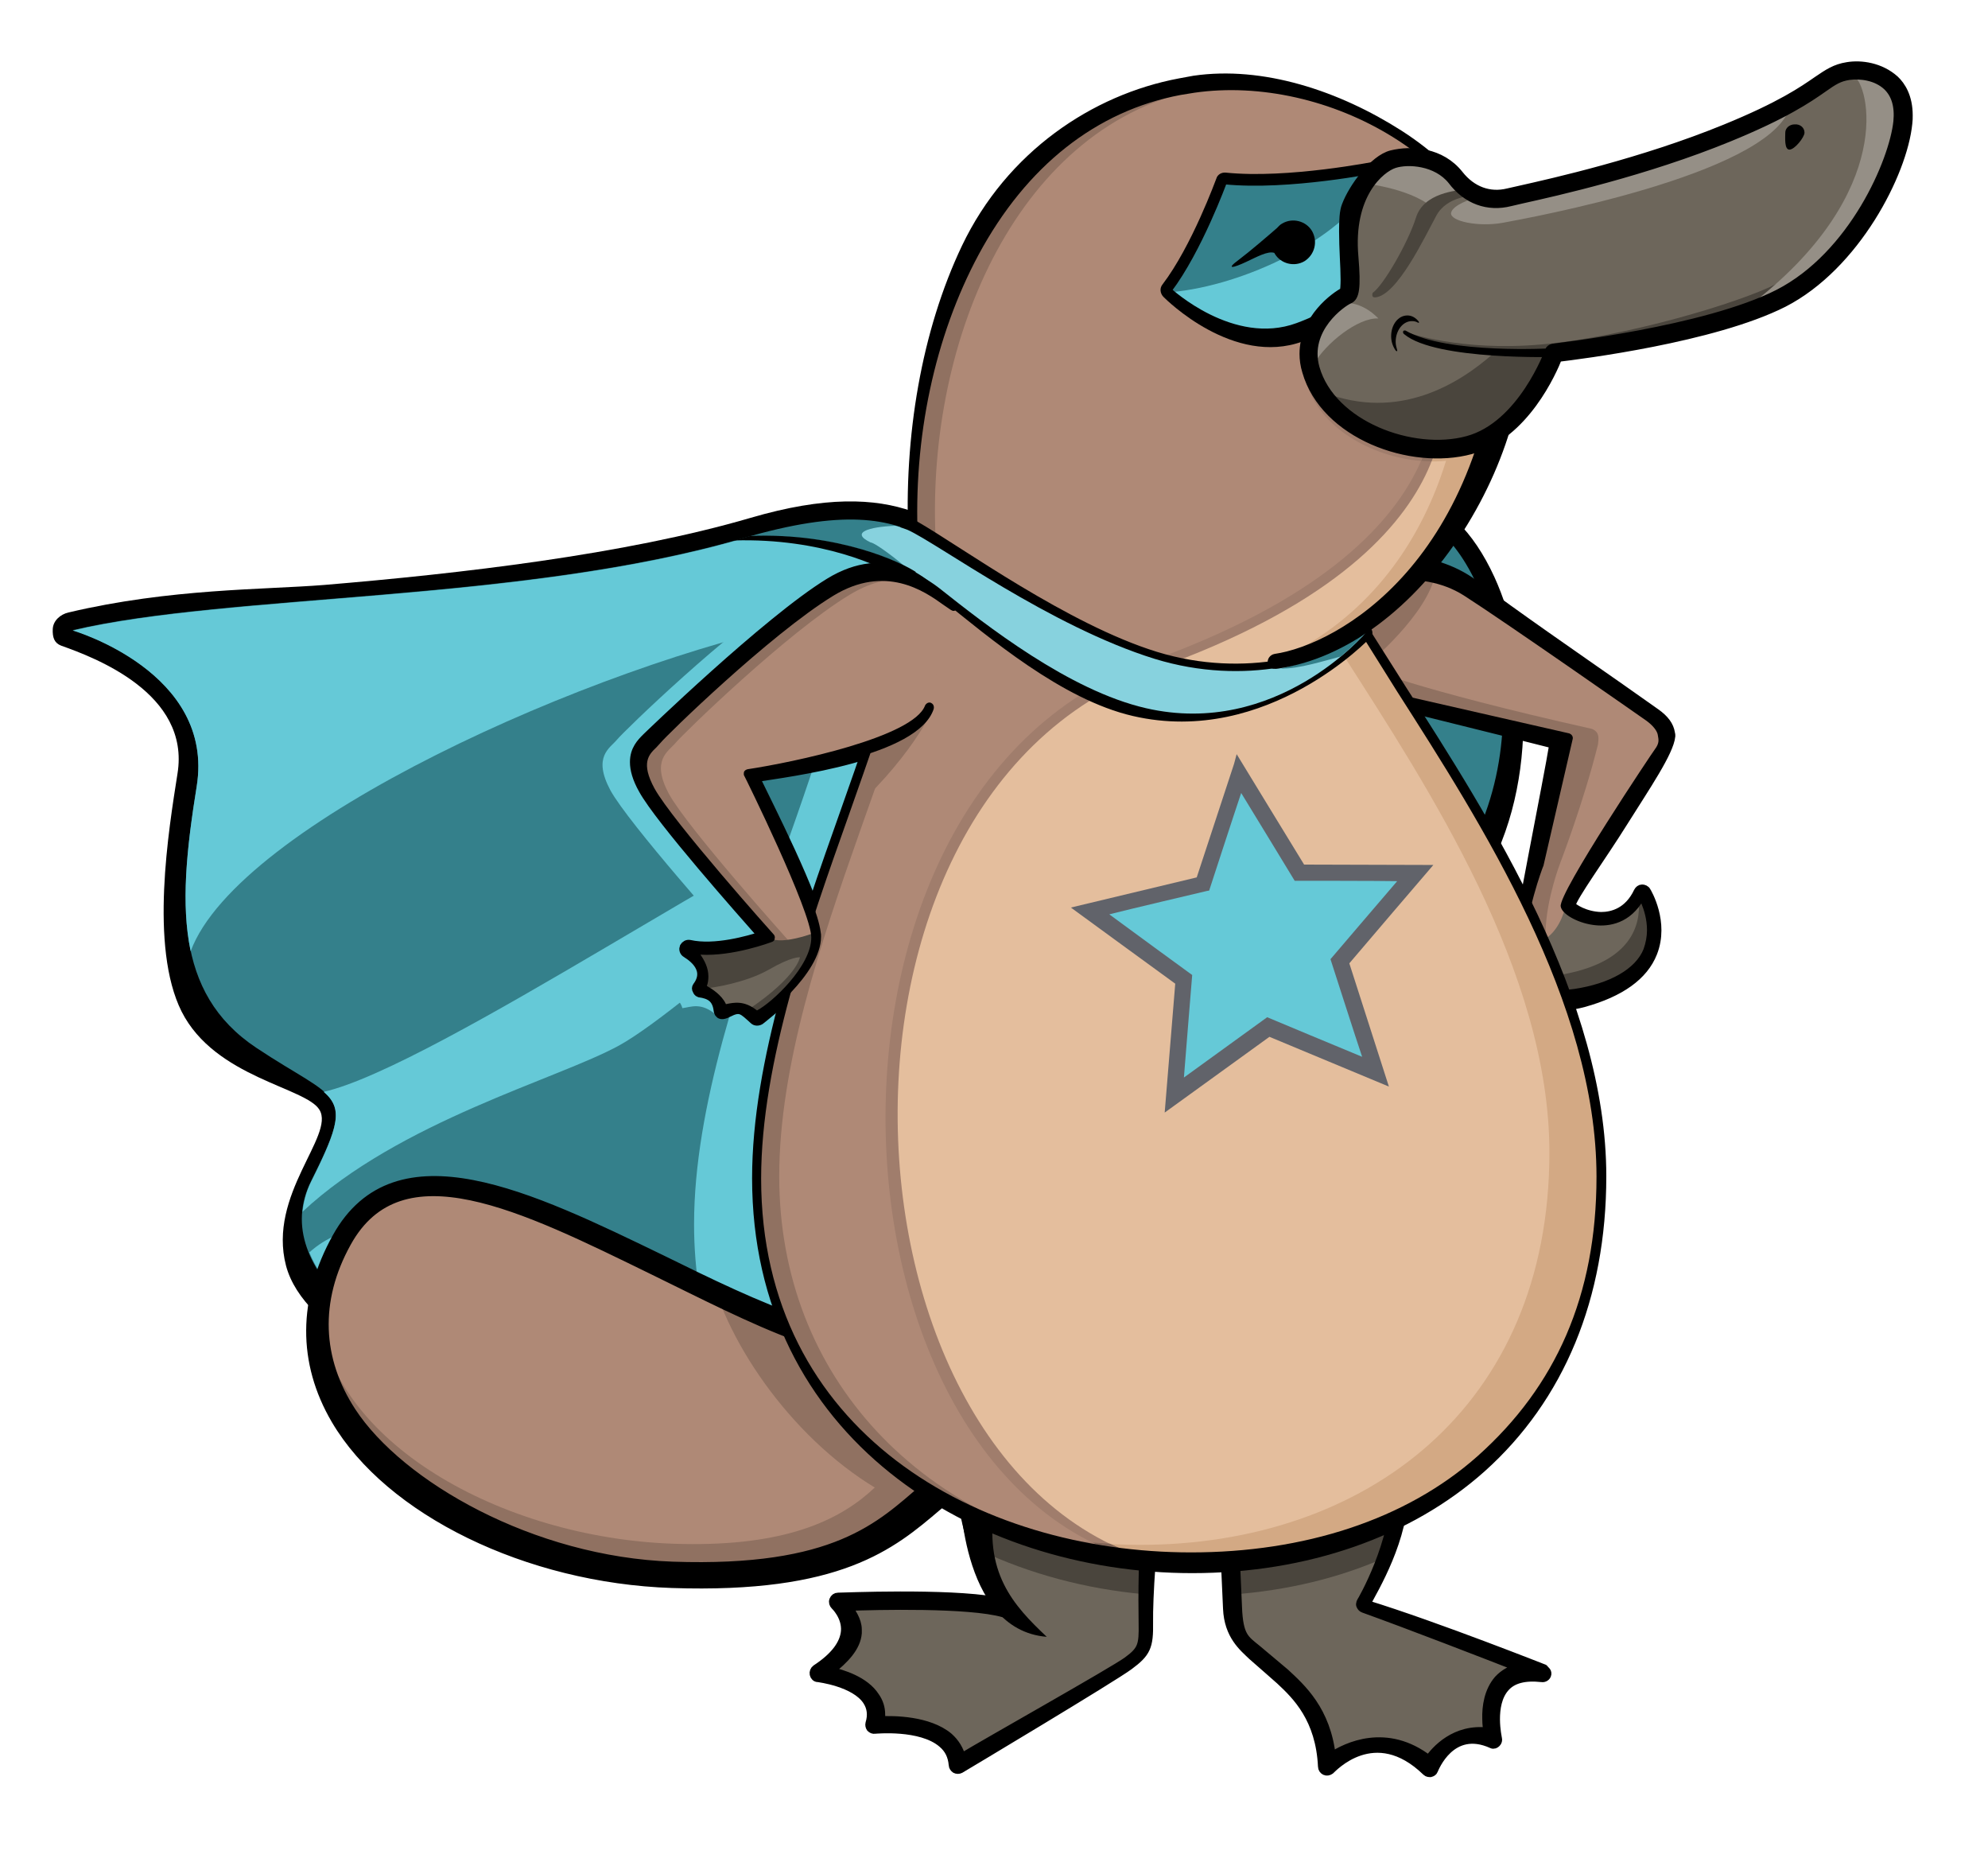
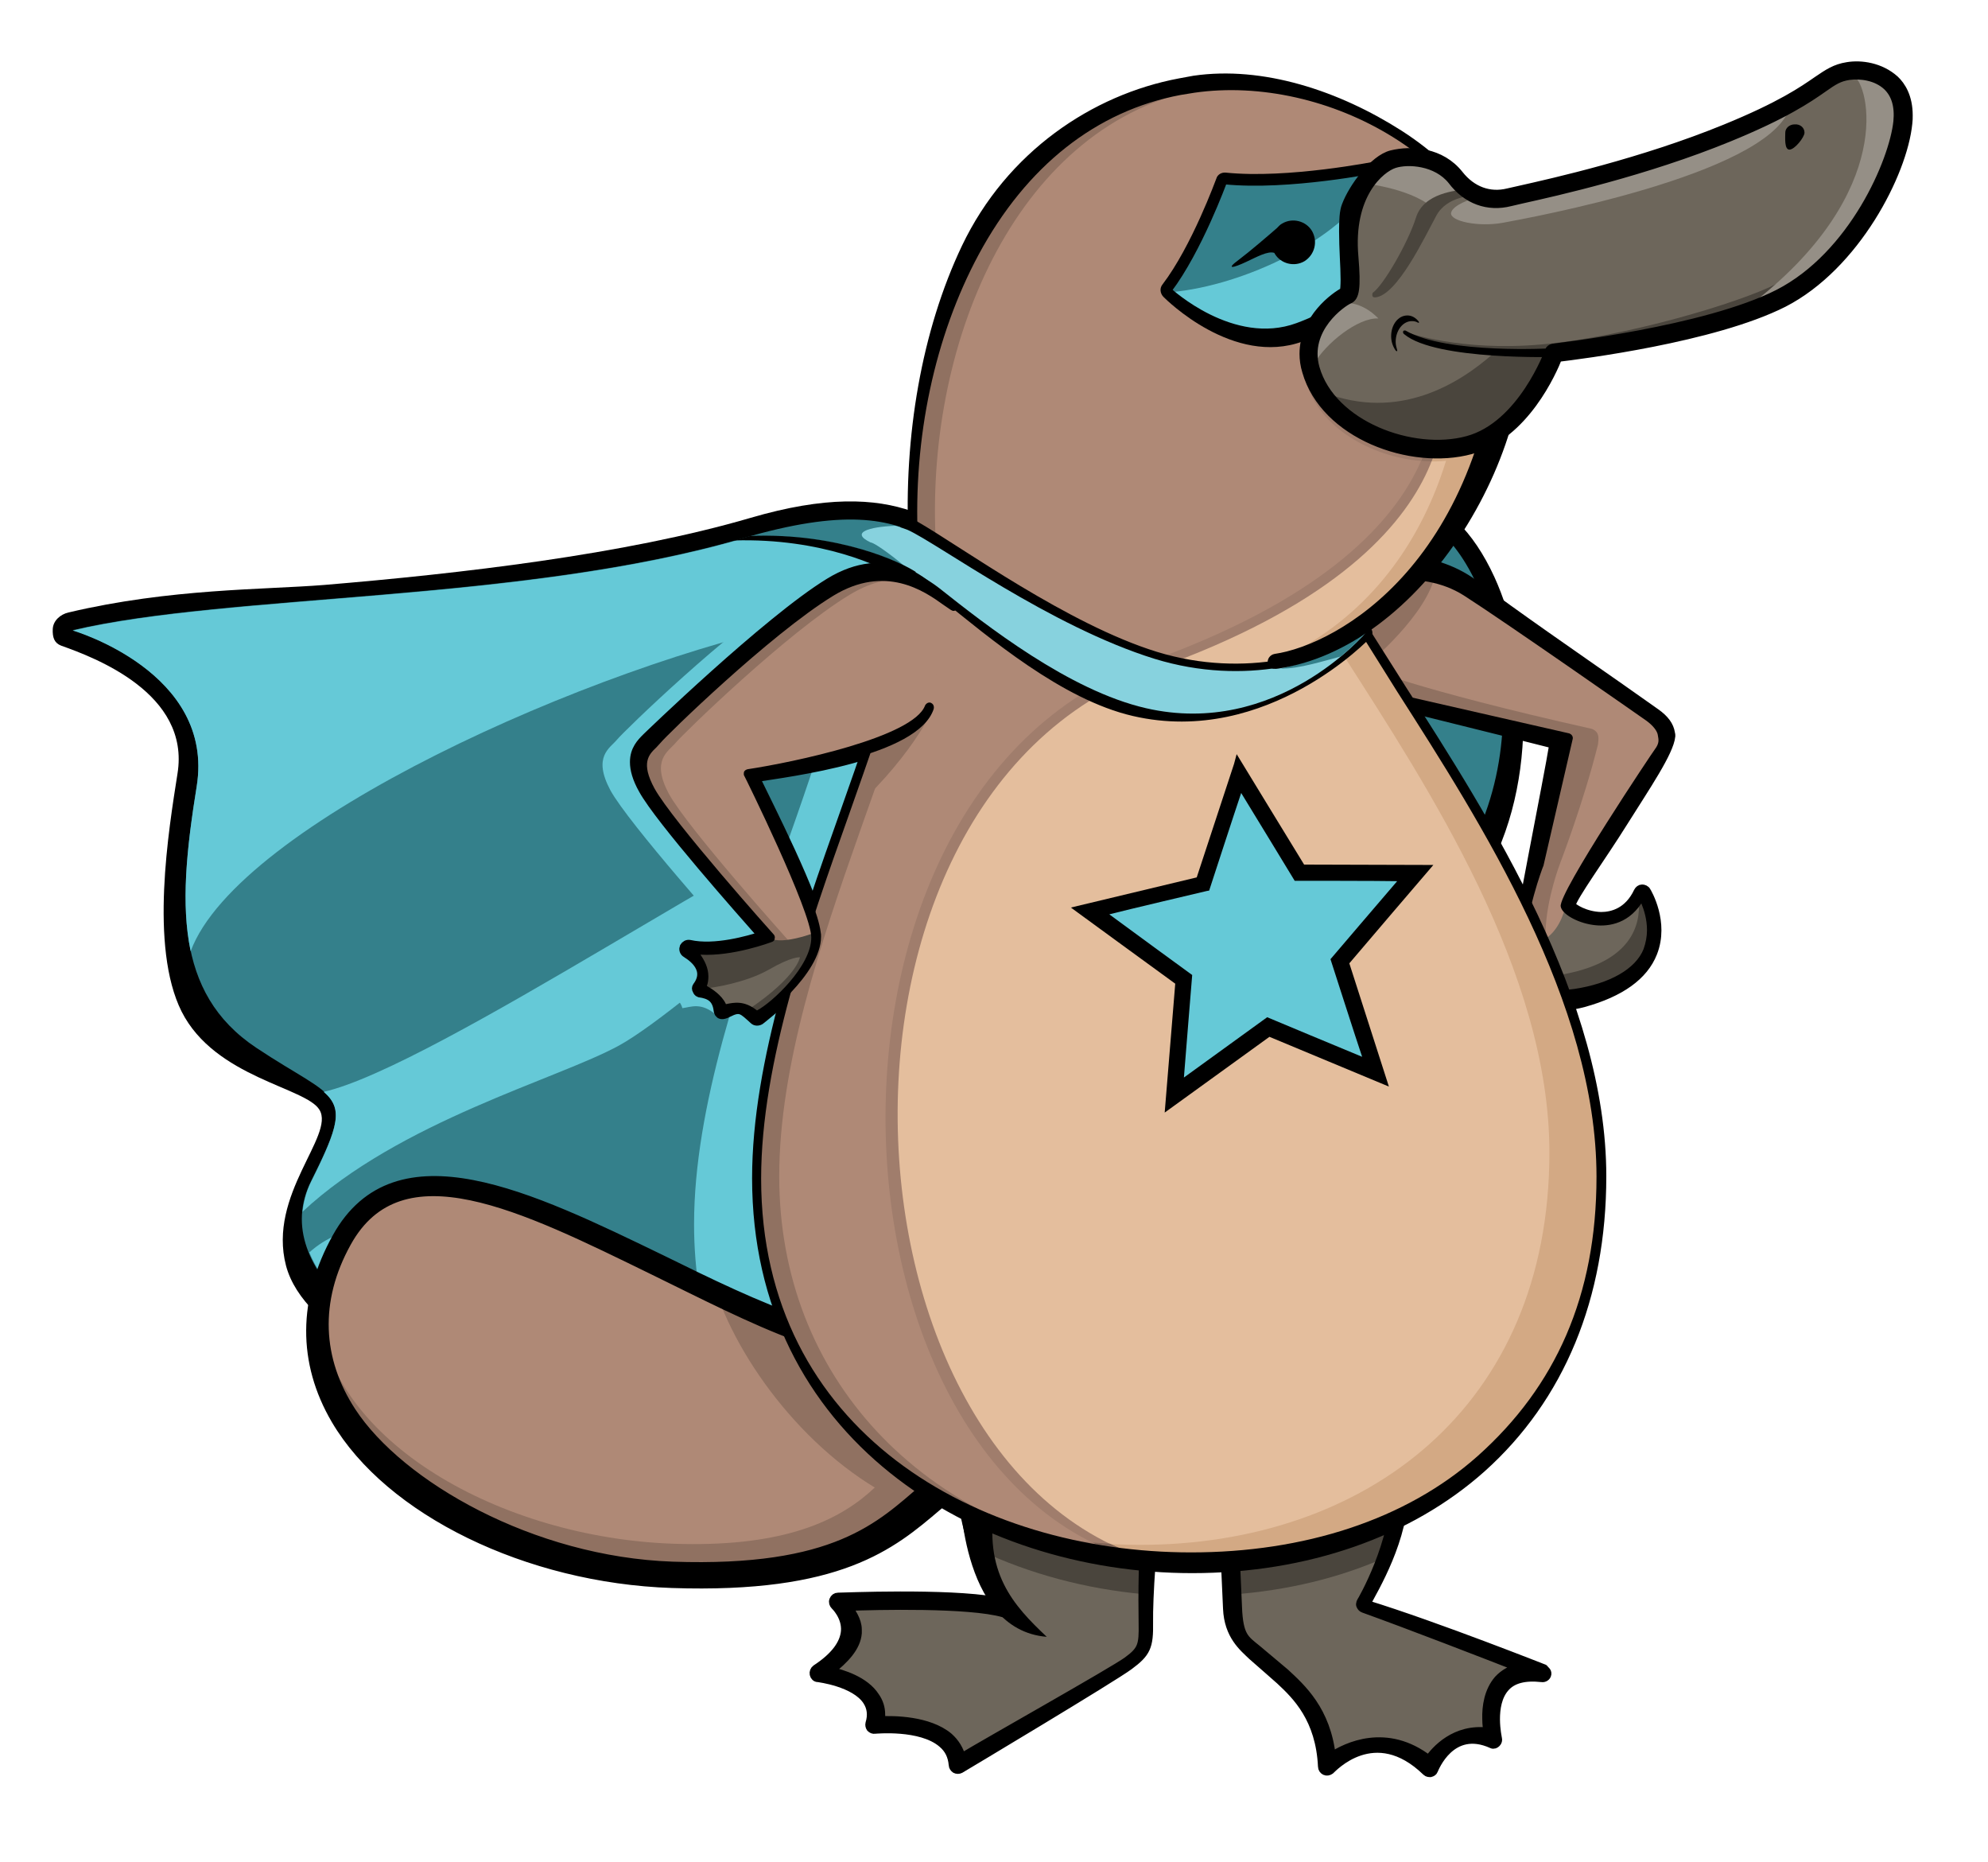
<svg xmlns="http://www.w3.org/2000/svg" version="1.1" id="Layer_1" x="0px" y="0px" viewBox="0 0 527.6 494" style="enable-background:new 0 0 527.6 494;" xml:space="preserve">
  <style type="text/css">
	.st0{fill:#0076AD;}
	.st1{fill:#34808B;}
	.st2{fill:#65C9D7;}
	.st3{stroke:#000000;stroke-width:2.436;}
	.st4{fill:#6D665B;}
	.st5{fill:#AF8976;}
	.st6{fill:#907161;}
	.st7{fill:#4A453D;}
	.st8{stroke:#000000;stroke-width:2.686;}
	.st9{fill:#E4BE9D;}
	.st10{fill:#D3A984;}
	.st11{fill:#A07D6C;}
	.st12{fill:#7F6456;}
	.st13{fill:#0076AD;stroke:#000000;stroke-width:3.655;stroke-linejoin:round;}
	.st14{fill:#87D2DE;}
	.st15{fill:none;stroke:#000000;stroke-width:1.218;stroke-linejoin:round;}
	.st16{fill:#6D665B;stroke:#000000;stroke-width:1.218;stroke-linejoin:round;}
	.st17{fill:#958F86;}
- 	.st18{fill:#61636A;}
</style>
  <g>
    <path class="st0" d="M315,326.6c23.1-51.2-35-159.4-35-159.4c-31.7-15.8-30-39.8-82.8-24.4c-58.5,17.1-136.4,14.6-177.9,24.4   c0,0,37.8,11,32.9,41.4c-4.9,30.5-6.1,54.8,15.8,69.4c21.9,14.6,26.8,11,14.6,35.3c-12.2,24.4,23.1,46.3,45.1,54.8   c21.9,8.5,32.4,22.5,30,37.1C155.3,419.9,291.9,377.7,315,326.6z" />
    <path d="M199.2,137.4c-33.5,9.8-77.3,14.8-113.1,17.8c-16.1,1.3-40.8,0.9-67.9,7.3c-2.2,0.5-4.1,2.2-4.2,4.4   c-0.1,2.2,0.4,3.7,2.2,4.4c8.7,3.1,34.4,12.6,30.9,34c-2.3,14.7-7.5,45.9,1.1,63.1c8.9,17.6,33.1,20.1,36.6,26.1   c4.1,6.8-13.8,22.5-8.9,41.3c4.8,18.1,34.7,30,53,37.1c17.8,6.9,25.1,15.5,22.5,31.3c-0.5,2.7-2.8,10.3,4.9,12.9   c11.2,3.7,49.9-7.7,81-22.3c25.8-12.1,68.9-37.2,82-66.1c23.7-52.4-32.6-157.6-34.9-163.2c-0.4-1.1-1.3-2-2.3-2.6   c-8.9-4.5-10.6-6.5-16.4-11.4C251.9,139.7,238.8,125.8,199.2,137.4z" />
  </g>
  <path class="st1" d="M315,326.6c23.1-51.2-35-159.4-35-159.4c-31.7-15.8-30-39.8-82.8-24.4c-58.5,17.1-136.4,14.6-177.9,24.4  c0,0,37.8,11,32.9,41.4c-4.9,30.5-6.1,54.8,15.8,69.4c21.9,14.6,26.8,11,14.6,35.3c-12.2,24.4,23.1,46.3,45.1,54.8  c21.9,8.5,32.4,22.5,30,37.1C155.3,419.9,291.9,377.7,315,326.6z" />
  <g>
    <path class="st0" d="M374.4,137.2c18.3,2.4,37.8,54.8,12.2,93.8c-25.6,39-71.9-71.9-65.8-84.1C326.9,134.7,374.4,137.2,374.4,137.2   z" />
    <path d="M316.5,144.7c-4.9,9.7,9,41.2,11.8,47.4c5.3,11.6,19.2,39.6,35.3,48.8c10.3,5.9,21.2,6.1,28.2-4.5   c17.3-26.4,14.4-62.3,4.8-83.3c-5.6-12.2-13.4-19.8-21.4-20.9l-0.2,0l-0.2,0C362.8,131.7,323.5,130.8,316.5,144.7z" />
  </g>
  <path class="st1" d="M374.4,137.2c18.3,2.4,37.8,54.8,12.2,93.8c-25.6,39-71.9-71.9-65.8-84.1C326.9,134.7,374.4,137.2,374.4,137.2z  " />
  <path class="st2" d="M243,151.9c-3.7-2.6-20-10.5-43.8-9.6c-0.7,0.2-1.3,0.4-2,0.6c-58.5,17.1-136.4,14.6-177.9,24.4  c0,0,37.8,11,32.9,41.4c-2.7,16.6-4.2,31.3-1.6,43.7c0,0,0,0,0,0c12.5-33.8,106.7-76,164-87.6C225.9,162.5,235.6,156.7,243,151.9z" />
  <g>
    <path class="st2" d="M80.3,321.5c25.7-24,67.8-35.2,84-44.1c18.2-10,73.8-61.3,76.2-63.8c-0.7,0.7-5.1,4.8-17.8,4.8   c-13.1,0-107.2,64.6-136.8,71.3c5.2,4.5,4.1,9-3.3,23.8C81.3,316.1,80.6,318.8,80.3,321.5z" />
    <path class="st2" d="M240.6,213.6c0.1-0.1,0.1-0.1,0.1-0.1S240.6,213.5,240.6,213.6z" />
  </g>
  <path class="st2" d="M280.1,167.2c-24.5-12.3-54.7-17.5-54.4-11.5c0.8,18.3-8.3,44-17.9,71.2c-11.1,31.3-23.6,66.7-23.6,97.9  c0,12.7,2,24.2,5.6,34.7c-9.2-3.8-18.8-8.4-28.3-13.1c-30.4-14.8-61.7-30.1-79.4-14.1c6.6,16.2,29.7,29.6,45.7,35.8  c18.9,7.4,31.5,10.4,30.7,29.5c4.8,0.7,9.7,1.1,14.6,1.3c12.6,0.4,18.7,5.9,27,4.6c10.3-3.7,21.6-8.4,32.9-13.7c3-1.5,7-3.3,9.3-4.5  c0,0,0,0,0,0c32.1-16.1,62.9-37.2,72.7-58.8C338.2,275.4,280.1,167.2,280.1,167.2z" />
  <path class="st2" d="M242.5,160.6c-4.1-2.4-15.8-13.8-32.5-3.7c-16.6,10.2-44.3,37-46.2,39.3c-1.9,2.3-6.6,4.5-1.8,13.5  c4.9,8.9,31.8,39,31.8,39s-15.6,7.5-18.4,13.4c0,0,4.9,2.2,5.7,5.4c2.3-0.3,5-1.7,9.1,1.9c0,0,16-12.1,14.8-21.9  C203.9,237.8,188,205,188,205s44-6.7,48.1-17.7L242.5,160.6z" />
  <g>
    <path class="st3" d="M356.8,149.7c-1.6,0.3-3.2,0.5-3.7,0.4c-0.4,0-0.7,0.1-1,0.3c-0.2,0.2-0.4,0.6-0.4,0.9c0,0,0,0,0,0.1l1.9,30.5   c0,0.5,0.4,1,0.9,1.1c0,0,55.8,13.8,57.9,14.4c-1.5,9.4-10,51.3-10,55c0,4.5,0.9,8.6,3.3,11.3c3,3.3,7.9,4.1,14.6,2.3   c9.7-2.7,15.9-7.1,18.3-13.2c3.2-8.1-1.5-16-1.7-16.3c-0.2-0.4-0.7-0.6-1.1-0.6c-0.4,0-0.8,0.3-1,0.7c-2.6,5.5-6.9,6.6-9.9,6.6   c-4.2-0.1-7.5-2.2-8-3c0.4-2.3,8.3-13.1,13.9-22.1c5.9-9.4,12.2-18.6,12.6-22.8c0-0.3,0-0.5-0.1-0.8c-0.3-1.9-1.5-3.6-3.9-5.3   l-9.5-6.7c-11.3-7.9-28.4-19.7-38.6-27.4C379.2,146.1,364.1,148.5,356.8,149.7z M352.8,152.5c0,0,0.1,0,0.2,0   C352.9,152.6,352.9,152.6,352.8,152.5z M354.8,156.2c7-1.1,21.9-5.7,33.7,1.8c10.8,6.9,48.4,33.2,48.4,33.2c1.8,1.3,3,2.8,3.1,4   c0.2,1.1,0.4,2-0.8,3.6c-0.3,0.3-25.6,38.1-25,41.7c0.3,2,4.3,4.3,8.5,4.9c3.3,0.5,9,0.2,12.9-5.7c0.7,1.7,1.5,4.2,1.5,7.1   c0,1.6-0.3,3.3-0.9,5c-2.1,5.3-9,9.2-18.4,10.6c-5.8,0.9-10.6-1.9-13-4.5c-2-2.2-0.1-1.6-0.1-5.5c0-9.8,4.7-22.2,4.8-22.4   c0-0.1,0.1-0.2,0.1-0.2l7.8-33.8c0.1-0.7-0.4-1.2-0.9-1.4c0,0-58.8-13.4-60.5-13.8C355.9,179.3,353.5,158.6,354.8,156.2z" />
  </g>
  <g>
    <path class="st3" d="M220.1,154.6c-16.5,10.1-48.5,41.1-48.5,41.1c-1.4,1.4-3.2,3.2-3.2,6.5c0,1.9,0.6,4.3,2.3,7.3   c4.4,8,26.4,32.8,31.7,38.8c-3.7,1.2-12.7,3.8-19.4,2.3c-0.6-0.1-1.1,0.2-1.4,0.7c-0.2,0.5-0.1,1.1,0.4,1.5c0.2,0.2,7,3.7,3,9   c-0.2,0.3-0.2,0.6,0,0.9c0.1,0.3,0.3,0.6,0.6,0.7c2.8,0.4,4.6,1.4,5,4.6c0.1,0.6,0.3,1.9,2.6,0.7c3.3-1.7,3.9-0.8,6.9,1.9   c0.4,0.4,1.1,0.4,1.6,0.1c0.6-0.5,16.2-12.1,16.2-22.2c0-0.4,0-0.8-0.1-1.2c-1.1-8.8-14.3-34.5-17.4-41c8.8-1.4,43.3-5.6,47.4-18.2   c0-0.1,0.3-1.1-0.7-1.6c-0.6-0.3-1.3,0.1-1.6,0.7c-3.1,8.4-35.1,15.1-47.1,16.9c-0.4,0.1-0.7,0.3-0.9,0.6c-0.1,0.2-0.1,0.4-0.1,0.6   c0,0.2,0,0.4,0.1,0.5c0.2,0.3,17.8,36,17.8,42.9c0.1,7.6-10.5,17.4-14.4,19.4c-3.4-2.7-6.1-2.1-8.1-1.7c0,0-0.2,0.1-0.2-0.1   c-1.1-2.3-3.6-3.9-5-4.7c0.3-0.8,0.4-1.7,0.4-2.5c0-2.3-1-4.2-2.1-5.8c8.6,0.5,18.5-3.2,19-3.4c0.4-0.1,0.7-0.5,0.7-0.9   c0.1-0.4,0-0.8-0.3-1.1c-0.3-0.3-26.8-30-31.6-38.7c-3.7-6.8-1.5-9,0.5-10.9l1.1-1.2c1.5-1.9,29-28.7,45.8-39   c13.9-8.5,24.3-1.2,29.3,2.4l1.9,1.3c0.6,0.4,1.3,0.2,1.6-0.4c0.4-0.6,0.2-1.3-0.4-1.7l-1.8-1.2   C246.5,154.6,235.4,145.2,220.1,154.6z" />
  </g>
  <path class="st4" d="M325.8,397.8c0,0,1,23.9,1.3,28.8c0.3,6.7,3.1,9.6,6.3,11.7c1.9,1.3,4.9,5.3,6.8,6.7  c4.9,3.6,11.5,10.6,12.1,23.5c0,0,13.2-11.6,27.2,0.4c0,0,5.5-10.2,16.9-7.6c0,0-4.8-19.8,13.1-17.7c0,0-29.9-11.8-47.1-18  c0,0,11.5-19.3,8.8-35.5L325.8,397.8z" />
  <path class="st5" d="M353,151.3c3.3,0.4,22.9-6.2,37.5,4.7c14.6,11,43.7,30.8,48.2,34.1c4.5,3.2,4.1,6.1,1.6,9.3  c-2.4,3.2-25.2,38.4-24.8,40.8c0.4,2.4,14.4,9.2,20.3-3.2c0,0,12.2,19.9-15.8,27.7c-28,7.7-11.5-35-11.5-35l5.4-33.2l-59-14.6  L353,151.3z" />
  <g>
    <path class="st6" d="M436.4,238.3c-0.4-0.8-0.7-1.3-0.7-1.3c-0.3,0.6-0.6,1.2-1,1.7C435.4,238.7,435.9,238.5,436.4,238.3z" />
    <path class="st6" d="M427.3,259.4c-28,7.7-13.2-30.5-13.2-30.5s6.2-16.1,10-31.4c0.1-1.3,0.6-3.2-1.6-4.1   c-47.7-10.7-60.4-16.4-60.4-16.4s14.6-11.8,18.3-22.7c0.3-1-0.2-2.1-0.2-3.1c-12.2-3.4-24.6,0.6-27.2,0.2l1.9,30.5l59,14.6   l-5.4,33.2c0,0-16.5,42.8,11.5,35c7.3-2,11.9-4.9,14.6-8C432.5,257.7,430.1,258.6,427.3,259.4z" />
  </g>
  <path class="st4" d="M410.1,249.1c4.3-2.7,5.4-8.8,5.4-8.8c0.4,2.4,14.4,9.2,20.3-3.2c0,0,12.2,19.9-15.8,27.7  c-12.7,3.5-16.5-6.7-16.6-15.3C403.4,249.4,405.8,251.9,410.1,249.1z" />
  <path class="st7" d="M435.8,237.1c-0.3,0.6-0.6,1.2-0.9,1.7c0.6,6.8-2.1,16.2-19.4,19.6c-5.4,1.1-8.9-0.1-11.3-2.5  c1.7,6.4,6.2,11.5,15.7,8.9C448,257,435.8,237.1,435.8,237.1z" />
  <g>
    <path d="M356.8,149.7c-1.6,0.3-3.2,0.5-3.7,0.4c-0.4,0-0.7,0.1-1,0.3c-0.2,0.2-0.4,0.6-0.4,0.9c0,0,0,0,0,0.1l1.9,30.5   c0,0.5,0.4,1,0.9,1.1c0,0,55.8,13.8,57.9,14.4c-1.5,9.4-10,51.3-10,55c0,4.5,0.9,8.6,3.3,11.3c3,3.3,7.9,4.1,14.6,2.3   c9.7-2.7,15.9-7.1,18.3-13.2c3.2-8.1-1.5-16-1.7-16.3c-0.2-0.4-0.7-0.6-1.1-0.6c-0.4,0-0.8,0.3-1,0.7c-2.6,5.5-6.9,6.6-9.9,6.6   c-4.2-0.1-7.5-2.2-8-3c0.4-2.3,8.3-13.1,13.9-22.1c5.9-9.4,12.2-18.6,12.6-22.8c0-0.3,0-0.5-0.1-0.8c-0.3-1.9-1.5-3.6-3.9-5.3   l-9.5-6.7c-11.3-7.9-28.4-19.7-38.6-27.4C379.2,146.1,364.1,148.5,356.8,149.7z M352.8,152.5c0,0,0.1,0,0.2,0   C352.9,152.6,352.9,152.6,352.8,152.5z M354.8,156.2c7-1.1,21.9-5.7,33.7,1.8c10.8,6.9,48.4,33.2,48.4,33.2c1.8,1.3,3,2.8,3.1,4   c0.2,1.1,0.4,2-0.8,3.6c-0.3,0.3-25.6,38.1-25,41.7c0.3,2,4.3,4.3,8.5,4.9c3.3,0.5,9,0.2,12.9-5.7c0.7,1.7,1.5,4.2,1.5,7.1   c0,1.6-0.3,3.3-0.9,5c-2.1,5.3-9,9.2-18.4,10.6c-5.8,0.9-10.6-1.9-13-4.5c-2-2.2-0.1-1.6-0.1-5.5c0-9.8,4.7-22.2,4.8-22.4   c0-0.1,0.1-0.2,0.1-0.2l7.8-33.8c0.1-0.7-0.4-1.2-0.9-1.4c0,0-58.8-13.4-60.5-13.8C355.9,179.3,353.5,158.6,354.8,156.2z" />
  </g>
  <path class="st5" d="M259.1,390.1c-17.7,10-23.1,30.5-80.8,28.5c-57.7-2-114.1-41.8-87.6-89.6s112.7,40.5,154.8,25.9L259.1,390.1z" />
  <path class="st6" d="M250.3,371c-12.3,13.6-16.4,40.5-71.6,38.6c-46-1.6-91.1-27.2-94.2-61.7c-3.2,38.2,45,67.3,94.2,69  c57.7,2,63.2-18.6,80.8-28.5L250.3,371z" />
  <path class="st6" d="M244.5,357.5c-11.7,4.1-36.8-4.1-53.1-11.1c8.8,21.9,30,46.4,54.3,54.7c3.9-3.3,7.5-6.6,11.8-9.1L244.5,357.5z" />
  <g>
    <path class="st8" d="M89.5,328.4c-9.1,16.4-9.2,33-0.3,48.2c14.2,24.2,50.8,42.1,89.1,43.4c44.5,1.5,58.2-10.1,70.3-20.4   c3.7-3.1,7.1-6,11.2-8.4c0.6-0.3,0.8-1,0.6-1.6l-13.6-35.2c-0.3-0.7-1-1-1.7-0.8c-17.6,6.1-44.2-6.8-69.8-19.4   C140.8,317.5,105.2,300.1,89.5,328.4z M178.5,415.7c-37.4-1.3-72.5-21.5-85.3-41c-9.1-13.9-9.9-29.6-1.3-45.1   c14.4-26,46.9-9.6,81.7,7.4c25.6,12.5,52.3,27,71,21.5c0.8,2,12.1,29.2,12.8,31c-3.9,2.3-8.6,2.5-12,5.5   C233.7,405,221.9,417.2,178.5,415.7z" />
  </g>
  <path class="st4" d="M256.1,395.3c0,0,3.1,21,10.7,31.4c-11.1-3.2-44.3-1.7-44.3-1.7s9.9,9-5.2,19c0,0,18.3,2.1,14.8,13.8  c0,0,21.3-2.2,22.1,10.6c0,0,40.4-24.2,44.7-27.3c4.2-3.1,4.8-4.3,4.7-10.4c-0.1-6.1,0.8-22.6,2.5-32.5L256.1,395.3z" />
  <path class="st7" d="M306.1,398.2l-50-2.8c0,0,1.1,7.5,3.6,15.8c13.5,6.4,28.5,10.4,44,11.8C304.1,415.4,304.9,405.2,306.1,398.2z" />
  <g>
    <path class="st3" d="M255.2,394.5c-0.2,0.2-0.3,0.5-0.3,0.8c0,0.1,0,0.1,0,0.2c0.1,0.8,2.8,18.4,9.3,29.4   c-13-2.3-40.5-1.1-41.8-1.1c-0.5,0-0.9,0.3-1.1,0.8c-0.2,0.5,0,1,0.3,1.3c0,0,3.1,2.9,2.8,6.9c-0.3,3.5-2.9,6.9-7.8,10.1   c-0.4,0.3-0.6,0.8-0.5,1.3c0.1,0.5,0.5,0.9,1,0.9c0.1,0,9.9,1.2,13.1,6.2c1.1,1.7,1.4,3.7,0.7,6c-0.1,0.4,0,0.8,0.2,1.1   c0.3,0.3,0.7,0.5,1.1,0.4c0.1,0,12.2-1.2,17.9,3.7c1.8,1.5,2.7,3.4,2.9,5.8c0,0.4,0.3,0.8,0.6,1c0.4,0.2,0.8,0.2,1.2,0   c1.7-1,40.5-24.2,44.8-27.4c4.6-3.4,5.3-5,5.2-11.4c-0.1-6.4,0.9-22.7,2.5-32.3c0.1-0.3,0-0.7-0.2-1c-0.2-0.3-0.5-0.4-0.9-0.5   l-50-2.8C255.8,394.1,255.4,394.2,255.2,394.5z M267.8,427.4c0.2-0.2,0.2-0.5,0.2-0.7c0-0.2-0.1-0.5-0.2-0.7   c-6.2-8.6-9.4-24.5-10.2-29.4c2.8,0.2,44.7,2.5,47.1,2.7c-1.5,9.8-1.4,25.3-1.3,31.5c0.1,5.7-0.2,7.1-4.2,10   c-3.7,2.7-36.8,21.3-44.1,25.7c-0.5-2.2-1.7-4.1-3.4-5.6c-5.3-4.4-14.5-4.5-18.2-4.3c0.1-0.6,0.3-1.1,0.2-1.7   c0-1.7-0.5-3.3-1.5-4.7c-2.7-4.2-8.6-6-12.1-6.8c4.1-3.2,7.1-6.4,7.4-10.1c0-0.3,0-0.6,0-0.9c0-2.5-1.7-4.8-2.7-6.2   c7.8-0.3,32.4-0.9,41.5,1.7C266.9,428.1,267.5,427.9,267.8,427.4z" />
  </g>
  <path d="M254.7,394.3c0,0-0.3,38.1,23.1,40c-8.8-8.3-17-17.1-13.7-35.7L254.7,394.3z" />
  <path class="st7" d="M371.1,390.2l-45.4,7.6c0,0,0.7,17,1.1,25.3c14.8-1.1,28.7-4.4,41.2-10C370.5,406.5,372.4,398,371.1,390.2z" />
  <g>
    <path class="st3" d="M370.9,389l-45.4,7.7c-0.6,0.1-1,0.6-1,1.3l1.3,28.8c0.3,7.1,4.2,10.2,6.6,12.5c1.4,1.2,7.4,6.5,7.4,6.5   c4.4,4.1,10.6,10.2,11.2,22.9c0,0.5,0.3,0.9,0.7,1.1c0.4,0.2,0.9,0.1,1.3-0.2c0.5-0.4,11.8-13,25.6,0.4c0.3,0.3,0.7,0.3,1,0.3   c0.4-0.1,0.7-0.3,0.8-0.6c0.2-0.4,4.6-12,15.6-7c0.4,0.2,0.8,0,1.1-0.3c0.3-0.3,0.4-0.7,0.3-1.1c0-0.1-2.1-9,2-13.6   c2-2.3,5.3-3.1,9.8-2.6c0.6,0.1,1.2-0.3,1.3-0.9c0-0.1,0-0.2,0-0.3c0-0.5-1.2-1.3-0.8-1.1c1.7,0.7-28.4-11.3-47.3-17.1   c2.2-4.1,10.4-17.7,10.1-30.6c0-1.6-0.2-3.2-0.4-4.8c-0.1-0.3-0.2-0.6-0.5-0.8C371.6,389,371.2,388.9,370.9,389z M370,391.6   c0.1,1.1,0.3,2.1,0.3,3.2c0.2,14.5-8.9,30.1-9,30.2c-0.1,0.2-0.2,0.4-0.2,0.6c0,0.1,0,0.3,0.1,0.4c0.1,0.3,0.4,0.6,0.7,0.7   c12.5,4.5,32.1,12.1,41.6,15.8c-2.4,0.5-4.3,1.6-5.8,3.2c-2.6,3-3.2,7.1-3.1,10.4c0,1.4,0.2,2.6,0.3,3.5   c-8.7-1.1-13.9,4.8-15.7,7.4c-11.2-8.7-21.9-3.5-25.9-0.8c-1.3-12.4-8-18.3-12.3-22.3l-7.5-6.3c-3.2-2.6-4.8-3.4-5.1-11.2   c0,0-1-22.6-1.2-27.7C329,398.5,367.6,392,370,391.6z" />
  </g>
  <path class="st9" d="M361.3,166.1c26.3-17.7,44.6-56.3,40.3-85.8c-5.4-37.4-47.4-62.3-84.8-56.9c-1.3,0.2-2.5,0.4-3.8,0.7  c-48.5,9-73.3,65.9-70.8,119.4c1.8,39.6-41.5,111-41.5,169.2c0,65.9,55.7,103.6,115.5,103.6c59.9,0,108.7-36.4,108.7-104.1  C425,257.7,382.6,201,361.3,166.1z" />
  <path class="st10" d="M388.7,121.4c3.2-0.9,6-2.4,8.5-4.4c4.3-12.4,6.1-25.3,4.4-36.7c-1.3-9.2-4.9-17.6-10-25.1  c-2.3-0.8-4.5-2.4-6.4-4.8c-4.1-5.2-11.1-6.3-16.6-4.8c-4.2,1.1-9.4,8.1-11.2,12.7c-1.8,4.6,0.8,22.6-1,23.3  c-1.8,0.7-13,8.1-9.7,19.7C351.2,117.2,373.4,125.5,388.7,121.4z" />
  <path class="st10" d="M361.3,166.1c26.3-17.7,44.6-56.3,40.3-85.8c-3.6-24.8-23.2-44.1-47-52.7C371.9,37.7,385,54,387.8,73.8  c4.3,29.5-3.8,81.2-49.5,101.7c0.2,0.3,0.2,1.7,0.4,1.9c5.1,0.7,13.6-2.3,18-3.3c22.4,35,54.5,83.8,54.5,131.7  c0,67.7-48.9,104.1-108.7,104.1c-17.3,0-34.3-3.2-49.7-9.2c18.7,10.3,40.8,15.7,63.5,15.7c59.9,0,108.7-36.4,108.7-104.1  C425,257.7,382.6,201,361.3,166.1z" />
  <path class="st11" d="M306.6,177.5c90.2-32.2,75.6-78.3,75.6-78.3l3.1-52c-16.9-16.6-42.6-25.4-66.4-22c-1.3,0.2-2.5,0.4-3.8,0.7  c-48.5,9-73.3,65.9-70.8,119.4c1.8,39.6-41.5,111-41.5,169.2c0,58.5,47.6,100.2,117.7,102.2C221.3,408.6,206,213.4,306.6,177.5z" />
  <g>
    <path class="st12" d="M294.6,409.6c-11.2-0.6-22.1-2.6-32.5-5.8c14.8,6.8,31.8,11.1,50.7,12.4c1.2,0,2.3,0.1,3.5,0.1   c0.4,0,0.7,0,1.1,0C309.2,415.3,301.6,413,294.6,409.6z" />
    <path class="st12" d="M384.5,61.4l0.8-13.9c-1.7-1.8-3.4-3.5-5.3-5.1c-6.4-5.2-13.8-9.4-21.6-12.4   C370.2,37.8,379.6,48.6,384.5,61.4z" />
  </g>
  <path class="st6" d="M382.3,99.1l2.9-48.7c-4.1-5.2-11.1-6.3-16.6-4.8c-4.2,1.1-9.4,8.1-11.2,12.7c-1.8,4.6,0.8,22.6-1,23.3  c-1.8,0.7-13,8.1-9.7,19.7c3.7,13,19.3,20.9,33.2,21.1C385.3,108.8,382.3,99.1,382.3,99.1z" />
  <path class="st5" d="M304.5,175.7c90.2-32.2,75.6-78.3,75.6-78.3l3.1-52c-16.9-16.6-42.6-25.4-66.4-22c-1.3,0.2-2.5,0.4-3.8,0.7  c-48.5,9-73.3,65.9-70.8,119.4c1.8,39.6-41.5,111-41.5,169.2c0,58.5,45.2,101.8,115.3,103.8C216.7,408.4,203.9,211.6,304.5,175.7z" />
  <path class="st11" d="M289.8,409.2c-9.5-0.9-18.8-2.7-27.7-5.4c14.8,6.8,31.8,11.1,50.7,12.4c0.5,0,0.9,0,1.4,0  C305.3,415.3,297.2,412.9,289.8,409.2z" />
  <path class="st11" d="M380.1,97.4l3-49c-4.1-3.3-9.8-3.9-14.5-2.7c-4.2,1.1-9.4,8.1-11.2,12.7c-1.8,4.6-3.5,22.8-5.4,23.5  c-1.8,0.7-8.6,7.9-5.3,19.5c3.4,12.1,17.3,19.8,30.4,20.9C383.4,107.8,380.1,97.4,380.1,97.4z" />
  <path class="st6" d="M206.8,312.1c0-58.3,43.4-129.7,41.5-169.2c-2.5-53.5,22.3-110.4,70.8-119.4c1.2-0.2,2.5-0.5,3.7-0.6  c-2,0.1-4,0.3-6.1,0.6c-1.3,0.2-2.5,0.4-3.8,0.7c-48.5,9-73.3,65.9-70.8,119.4c1.8,39.6-41.5,111-41.5,169.2  c0,58.5,45.2,101.8,115.3,103.8c-4.5-0.4-8.8-1.1-12.9-2.2C244,405.7,206.8,365.1,206.8,312.1z" />
  <path class="st6" d="M247.7,187.9l-14.2,0.6c-3,9.2-6.4,19-10,29C241.8,201.7,247.7,187.9,247.7,187.9z" />
  <g>
    <path d="M316.7,20.1c0,0-3.8,0.7-3.8,0.7c-23,4.3-45.7,19.5-57.6,44.4c-10.7,22.5-15.5,50.5-14.2,78.3c0.8,18.3-8.3,44-17.9,71.2   c-11.1,31.3-23.6,66.7-23.6,97.9c0,68.8,58.7,104.8,116.8,104.8c30.5,0,58.1-9.6,77.6-27c21.1-18.9,32.3-45.9,32.3-78.3   c0,0,0,0,0,0c0-46.8-30.8-94.9-53.3-130c0,0-8.9-14.1-10-15.8c23.7-16.5,40.5-49.3,40.5-77.2c0-3.1-0.2-6.1-0.6-9.1   c-2.6-18.1-13.6-34.2-30.9-45.3C355.4,24.1,335.2,17.4,316.7,20.1z M202,312.7c0-30.8,12.5-66.1,23.5-97.1   c9.7-27.5,18.9-53.4,18.1-72.2c-1.3-27.3,4.5-54.2,16.1-75.8C272.4,44,291,29.4,313.3,25.2c0,0,3.7-0.6,3.7-0.6   c34.8-5,77.9,17.8,83.4,55.9c4.2,29.1-12.9,67.8-39,85.3c-0.5,0.4-1.1,0.9-0.8,1.4l10.2,16.3c22.3,34.9,52.9,82.6,52.9,128.7   c0,31.7-10.9,55.7-31.5,74.1c-19.1,17-46.2,25.6-76.1,25.6C259.4,411.9,202,379.9,202,312.7z" />
  </g>
  <path class="st13" d="M301.1,188.2c-18.3-4.2-37.4-20.4-50.1-30.6c-5.5-4.4-7.4-11.5-9.6-12.5c-1.9-0.8-1.4-6.6,1.2-5.1  c11.5,6.6,39.9,27.3,63.9,34.7c24.4,7.5,46.5,0.3,54-5.8c0,0,0.8-1.3,1.9-1C362.4,167.9,335.7,196.2,301.1,188.2z" />
  <path class="st14" d="M304.1,187.9c-20.4-4.7-42.4-22-54.9-31.9c-3.6-2.8-7.9-4.7-9.3-5.9c-1.2-1.1-7.4-6-8.9-6.2  c-5.4-2.6-0.5-4.1,6.6-4.4c0.8,0.2,2.8,0.9,3.3,1.1c8,3.6,37.8,25.6,65.5,34.2c24.4,7.5,45.9,0.5,53.5-5.5c0,0,1.4-1.6,2.5-1.3  C362.4,167.9,338.8,195.9,304.1,187.9z" />
  <path class="st1" d="M362.4,167.9c-1.4,0.5-2.3,0.8-2.3,0.8c-3.7,3-10.9,6.6-20.2,8.7c4.8,0.1,11.6-2.1,15.9-3.2  C360.1,170.6,362.4,167.9,362.4,167.9z" />
  <g>
    <path class="st3" d="M399.8,81c-3.7,68.8-44.2,91.2-61.3,93.7c-0.6,0.1-1,0.7-0.8,1.2c0.1,0.4,0.7,0.4,1.3,0.3   c17.7-2.6,35.3-15.7,48.3-35.9c12.4-19.4,18.2-41.9,15.5-60.2C402.6,79.5,399.8,80.4,399.8,81z" />
  </g>
  <g>
    <path d="M365.3,42.8c-0.2,0-23.5,4.7-40,3c-1.1-0.1-2.2,0.5-2.5,1.6c-0.1,0.2-6.5,17.9-14.3,28.1c-0.8,1-0.6,2.4,0.3,3.3   c0.7,0.7,18.6,18.5,36.9,11.8c17.7-6.5,23.7-19.4,24-19.8c0.2-0.4,0.4-0.9,0.3-1.4l-1.7-24.3c0-0.7-0.4-1.3-1-1.8   C366.7,42.9,365.9,42.7,365.3,42.8z" />
  </g>
  <path class="st1" d="M365.7,45.2c0,0-23.7,4.8-40.7,3.1c0,0-6.6,18.1-14.6,28.7c0,0,16.8,15.6,33.9,9.3  c17.1-6.3,23.2-16.7,23.2-16.7L365.7,45.2z" />
  <path class="st2" d="M344.3,86.3c17.1-6.3,23.2-16.7,23.2-16.7l-1.6-23.3c-0.6,0.7-1.1,1.5-1.6,2.5c-8.5,14.8-34.1,26.9-53.3,28.7  C313.6,79.8,328.9,92,344.3,86.3z" />
  <path class="st15" d="M365.7,45.2c0,0-23.7,4.8-40.7,3.1c0,0-6.6,18.1-14.6,28.7c0,0,16.8,15.6,33.9,9.3  c17.1-6.3,23.2-16.7,23.2-16.7L365.7,45.2z" />
  <path class="st16" d="M369.6,42.3c5.5-1.4,12.5-0.4,16.6,4.8c4.1,5.2,9.6,6.3,14.3,5.2c4.7-1.2,32.4-6.6,57.9-17  c25.5-10.4,25.1-15.5,32.1-16.5c6.1-0.9,15.5,1.9,14.3,13.6c-1.2,11.8-12.6,36.6-32.4,46.7c-19.8,10.1-60.2,14.5-60.2,14.5  s-7.2,20.3-22.5,24.5c-15.3,4.1-37.5-4.2-42-20c-3.3-11.6,7.9-19,9.7-19.7c1.8-0.7-0.8-18.7,1-23.3  C360.1,50.5,365.4,43.4,369.6,42.3z" />
  <path class="st7" d="M373.5,88.2c0,0,13.9,5.1,35.5,3.2c22.3-2,52.5-11,62.5-16.1c19.8-10.1,33.4-42.6,28.7-52.7  c-0.5-1.1,2.3,0.1,3.7,2.8c1.4,2.7,1.2,4.3,0.9,7.3c-1.2,11.8-12.6,36.6-32.4,46.7c-19.8,10.1-60.2,14.5-60.2,14.5  S379.7,94.9,373.5,88.2z" />
  <g>
    <path class="st7" d="M351.3,104.1c-0.4-0.2-0.8-0.3-1.2-0.4c7.4,12.2,26.1,18.1,39.6,14.5c14.4-3.9,21.8-22.4,22.7-24.7l-16.3,0.5   C387.4,101.6,371.4,111.9,351.3,104.1z" />
  </g>
  <path d="M370.8,92.9c-0.2-0.7-0.4-1.4-0.4-2.2c0-3,1.9-5.5,4.3-5.5c0.6,0,1.1,0.1,1.6,0.4c0.3,0.1,0.4,0,0.2-0.3  c-0.8-1-1.8-1.6-3-1.6c-2.4,0-4.3,2.4-4.3,5.5c0,1.5,0.5,2.8,1.2,3.8C370.7,93.3,370.9,93.2,370.8,92.9z" />
  <path class="st17" d="M362.4,48.7c0,0,13.4,1.5,18.6,7.2c0,0,1-4.8,6.1-4.5c0,0-4.9-8.5-11-8.2C370,43.6,364.3,44.2,362.4,48.7z" />
  <path class="st17" d="M348.7,96.6c3-5.4,11.7-12.4,17.1-12.1c0,0-4.4-5-10.1-4C350.1,81.5,346.7,93.6,348.7,96.6z" />
  <path class="st7" d="M388.9,50.2c-2.3,0.4-11,0.9-13.1,7.5c-2.1,6.7-8.7,18.1-11.5,20c0,0-0.5,1.3,0.7,1.2  c5.8-0.5,13.1-16,16.2-21.7c2.9-5.3,9.9-5.3,10.6-5.3L388.9,50.2z" />
  <path class="st17" d="M491.7,19.8c4.8,2.9,10.9,31-25.6,59.9c0,0,15.4-4.5,23.4-16.3c8-11.8,21.4-38.1,10.2-43.2  C488.5,15,486.9,16.9,491.7,19.8z" />
  <path class="st17" d="M390.9,52.7c0,0-5.4,1.6-5.8,3.8c-0.3,2.2,7.3,3.8,13.8,2.6c7-1.3,69.2-12.6,75.9-30c0,0-42.7,15.9-54.6,17.8  C408.5,48.9,390.9,52.7,390.9,52.7z" />
  <g>
    <path class="st3" d="M490.3,17.7c-3.2,0.5-5.1,1.8-7.9,3.7c-3.9,2.7-9.8,6.8-24.5,12.8c-22,9-45.7,14.3-54.6,16.3l-3.1,0.7   c-4.9,1.2-9.6-0.5-13-4.8c-4.8-6.1-12.6-6.6-17.9-5.3c-4.7,1.2-10.2,8.7-12,13.5c-0.6,1.5-0.7,3.9-0.7,6.8c0,2.2,0.1,4.6,0.2,6.9   c0.1,1.9,0.2,4.1,0.2,5.9c0,1.5-0.1,2.7-0.2,3.2c-2.4,1.2-10.7,7.1-10.7,16.5c0,1.4,0.2,3,0.7,4.6c4.8,16.8,27.7,25.1,43.5,20.8   c14.3-3.9,21.7-20.9,23.1-24.5c5.8-0.7,41.3-5.1,59.9-14.5c19.1-9.8,31.7-34.4,33-47.6c0.1-0.7,0.1-1.4,0.1-2.1   c0-4.9-1.9-7.8-3.6-9.4C499,17.8,493.9,17.1,490.3,17.7z M400.8,53.5l3-0.7c9-2,32.8-7.3,55-16.4c14.9-6.1,21-10.3,25-13.1   c2.7-1.9,4.2-2.9,6.9-3.3c3.1-0.4,7.3,0.1,10.2,2.8c2.3,2.2,3.2,5.4,2.8,9.5c-1.1,10.5-11.8,35.5-31.7,45.7   c-19.4,9.9-59.4,14.3-59.8,14.4c-0.5,0.1-0.9,0.4-1,0.8c-0.1,0.2-7.2,19.8-21.7,23.7c-14.7,4-36.2-4.1-40.5-19.2   c-3-10.6,7.3-17.6,9-18.3c1.5-0.6,2-2.9,1.3-11.2c-1.5-16.6,7-23.6,10.7-24.8c3.7-1.2,11.3-0.7,15.4,4.4   C389.3,53,394.9,55,400.8,53.5z" />
  </g>
  <path d="M372.4,87.9c-0.2,0.5,0.3,0.8,0.3,0.8c8.4,7,40.5,6,40.5,6c5.8-0.7,41.3-5.1,59.9-14.5l-1.1-2.2  c-19.4,9.9-59.4,14.3-59.8,14.4c0,0-28.2,1.7-39.2-4.7C372.9,87.7,372.5,87.6,372.4,87.9z" />
  <path class="st5" d="M253,160.7c-4.1-2.4-15.8-13.8-32.5-3.7c-16.6,10.2-44.3,37-46.2,39.3c-1.9,2.3-6.6,4.5-1.8,13.5  c4.9,8.9,31.8,39,31.8,39s-12.8,5-21.8,2.9c0,0,6.2,4.5,3.4,10.5c0,0,4.9,2.2,5.7,5.4c2.3-0.3,5-1.7,9.1,1.9c0,0,16-12.1,14.8-21.9  c-1.2-9.7-17.1-42.5-17.1-42.5s44-6.7,48.1-17.7L253,160.7z" />
  <g>
    <path class="st6" d="M179.3,197.1c1.9-2.3,29.5-29.2,46.2-39.3c5.3-3.2,10-4.3,14.2-4.1c-5.2-1.3-11.7-1.1-19.1,3.4   c-16.6,10.2-44.3,37-46.2,39.3c-1.9,2.3-6.6,4.5-1.8,13.5c4.9,8.9,31.8,39,31.8,39s-6.9,2.6-14.1,3.3c8.6,0.4,19-2.6,19-2.6   s-26.9-30-31.8-39C172.7,201.6,177.4,199.4,179.3,197.1z" />
  </g>
  <path class="st7" d="M208.8,249.4c3.3-0.4,6.8-1.7,6.8-1.7c1.2,9.7-14.8,21.9-14.8,21.9c-4.1-3.7-6.8-2.2-9.1-1.9  c-0.8-3.2-5.7-5.4-5.7-5.4c2.8-6-3.4-10.5-3.4-10.5c8.9,2,21.8-2.9,21.8-2.9S205.4,249.8,208.8,249.4z" />
  <path class="st4" d="M198.7,267.8c-2.6-2-6.3-0.2-6.3-0.2s-2.1-3.9-4.6-5.4c1.6-0.2,10-1.4,16.2-4.9c6.2-3.6,8.3-3.3,8.3-3.3  S211.6,259.1,198.7,267.8z" />
  <path d="M348.2,61.3c-1.6-2.7-5.2-3.6-7.9-2c-0.6,0.3-1,0.8-1.4,1.2c-2.4,2.1-7.3,6.3-10.1,8.4c-3.8,2.8-1.3,2.1,1.9,0.6  c2.8-1.3,5.8-3,7.5-2.4c0,0.1,0.1,0.1,0.1,0.2c1.6,2.7,5.2,3.6,7.9,2C348.9,67.6,349.8,64.1,348.2,61.3z" />
  <g>
-     <path class="st18" d="M327.5,202.7c0,0-9.5,28.9-9.9,30.1c-1.3,0.3-33.4,8-33.4,8s26.7,19.5,27.7,20.2c-0.1,1.3-2.8,34.2-2.8,34.2   s26.8-19.4,27.8-20.1c1.2,0.5,31.7,13.2,31.7,13.2s-10.1-31.4-10.5-32.7c0.8-1,22.3-26.1,22.3-26.1s-33-0.1-34.3-0.1   c-0.7-1.1-17.9-29.3-17.9-29.3L327.5,202.7z" />
+     <path d="M327.5,202.7c0,0-9.5,28.9-9.9,30.1c-1.3,0.3-33.4,8-33.4,8s26.7,19.5,27.7,20.2c-0.1,1.3-2.8,34.2-2.8,34.2   s26.8-19.4,27.8-20.1c1.2,0.5,31.7,13.2,31.7,13.2s-10.1-31.4-10.5-32.7c0.8-1,22.3-26.1,22.3-26.1s-33-0.1-34.3-0.1   c-0.7-1.1-17.9-29.3-17.9-29.3L327.5,202.7z" />
  </g>
  <path class="st2" d="M320.3,236.4l0.6-0.1c0,0,7.2-22.1,8.5-25.9c2.1,3.4,14.2,23.3,14.2,23.3s23.3,0,27.2,0.1  c-2.6,3-17.7,20.7-17.7,20.7s7.1,22.1,8.4,25.9c-3.7-1.5-25.2-10.5-25.2-10.5s-18.8,13.6-22.1,16c0.3-4,2.2-27.2,2.2-27.2  s-18.8-13.7-22-16.1C298.2,241.6,320.3,236.4,320.3,236.4z" />
  <path d="M478.9,35.2c0,1.2-2.6,4.5-4,4.5c-1.4,0-1.1-3.3-1.1-4.5s1.1-2.2,2.5-2.2C477.8,32.9,478.9,33.9,478.9,35.2z" />
  <g>
    <path d="M220.1,154.6c-16.3,10.4-48.5,41.1-48.5,41.1c-1.4,1.4-3.2,3.2-3.2,6.5c0,1.9,0.6,4.3,2.3,7.3c4.4,8,26.4,32.8,31.7,38.8   c-3.7,1.2-12.7,3.8-19.4,2.3c-0.6-0.1-1.1,0.2-1.4,0.7c-0.2,0.5-0.1,1.1,0.4,1.5c0.2,0.2,7,3.7,3,9c-0.2,0.3-0.2,0.6,0,0.9   c0.1,0.3,0.3,0.6,0.6,0.7c2.8,0.4,4.6,1.4,5,4.6c0.1,0.6,0.3,1.9,2.6,0.7c3.3-1.7,3.9-0.8,6.9,1.9c0.4,0.4,1.1,0.4,1.6,0.1   c0.6-0.5,16.2-12.1,16.2-22.2c0-0.4,0-0.8-0.1-1.2c-1.1-8.8-14.3-34.5-17.4-41c8.8-1.4,43.3-5.6,47.4-18.2c0-0.1,0.3-1.1-0.7-1.6   c-0.6-0.3-1.3,0.1-1.6,0.7c-3.1,8.4-35.1,15.1-47.1,16.9c-0.4,0.1-0.7,0.3-0.9,0.6c-0.1,0.2-0.1,0.4-0.1,0.6c0,0.2,0,0.4,0.1,0.5   c0.2,0.3,17.8,36,17.8,42.9c0.1,7.6-10.5,17.4-14.4,19.4c-3.4-2.7-6.1-2.1-8.1-1.7c0,0-0.2,0.1-0.2-0.1c-1.1-2.3-3.6-3.9-5-4.7   c0.3-0.8,0.4-1.7,0.4-2.5c0-2.3-1-4.2-2.1-5.8c8.6,0.5,18.5-3.2,19-3.4c0.4-0.1,0.7-0.5,0.7-0.9c0.1-0.4,0-0.8-0.3-1.1   c-0.3-0.3-26.8-30-31.6-38.7c-3.7-6.8-1.5-9,0.5-10.9l1.1-1.2c1.5-1.9,29-28.7,45.8-39c13.9-8.5,24.3-1.2,29.3,2.4l1.9,1.3   c0.6,0.4,1.1,0.4,1.5-0.1c0.4-0.6,0.2-1.2-0.3-1.6l-1.8-1.5C246.4,154.7,238.3,143,220.1,154.6z" />
  </g>
  <path d="M199.1,142.2c-0.7,0.2-3.5,1-4.3,1.2c23.4-0.7,39.5,7.1,43.2,9.6c2.2,0.3,3.6-0.3,5.1-1.2  C239.4,149.3,222.9,141.3,199.1,142.2z" />
</svg>
